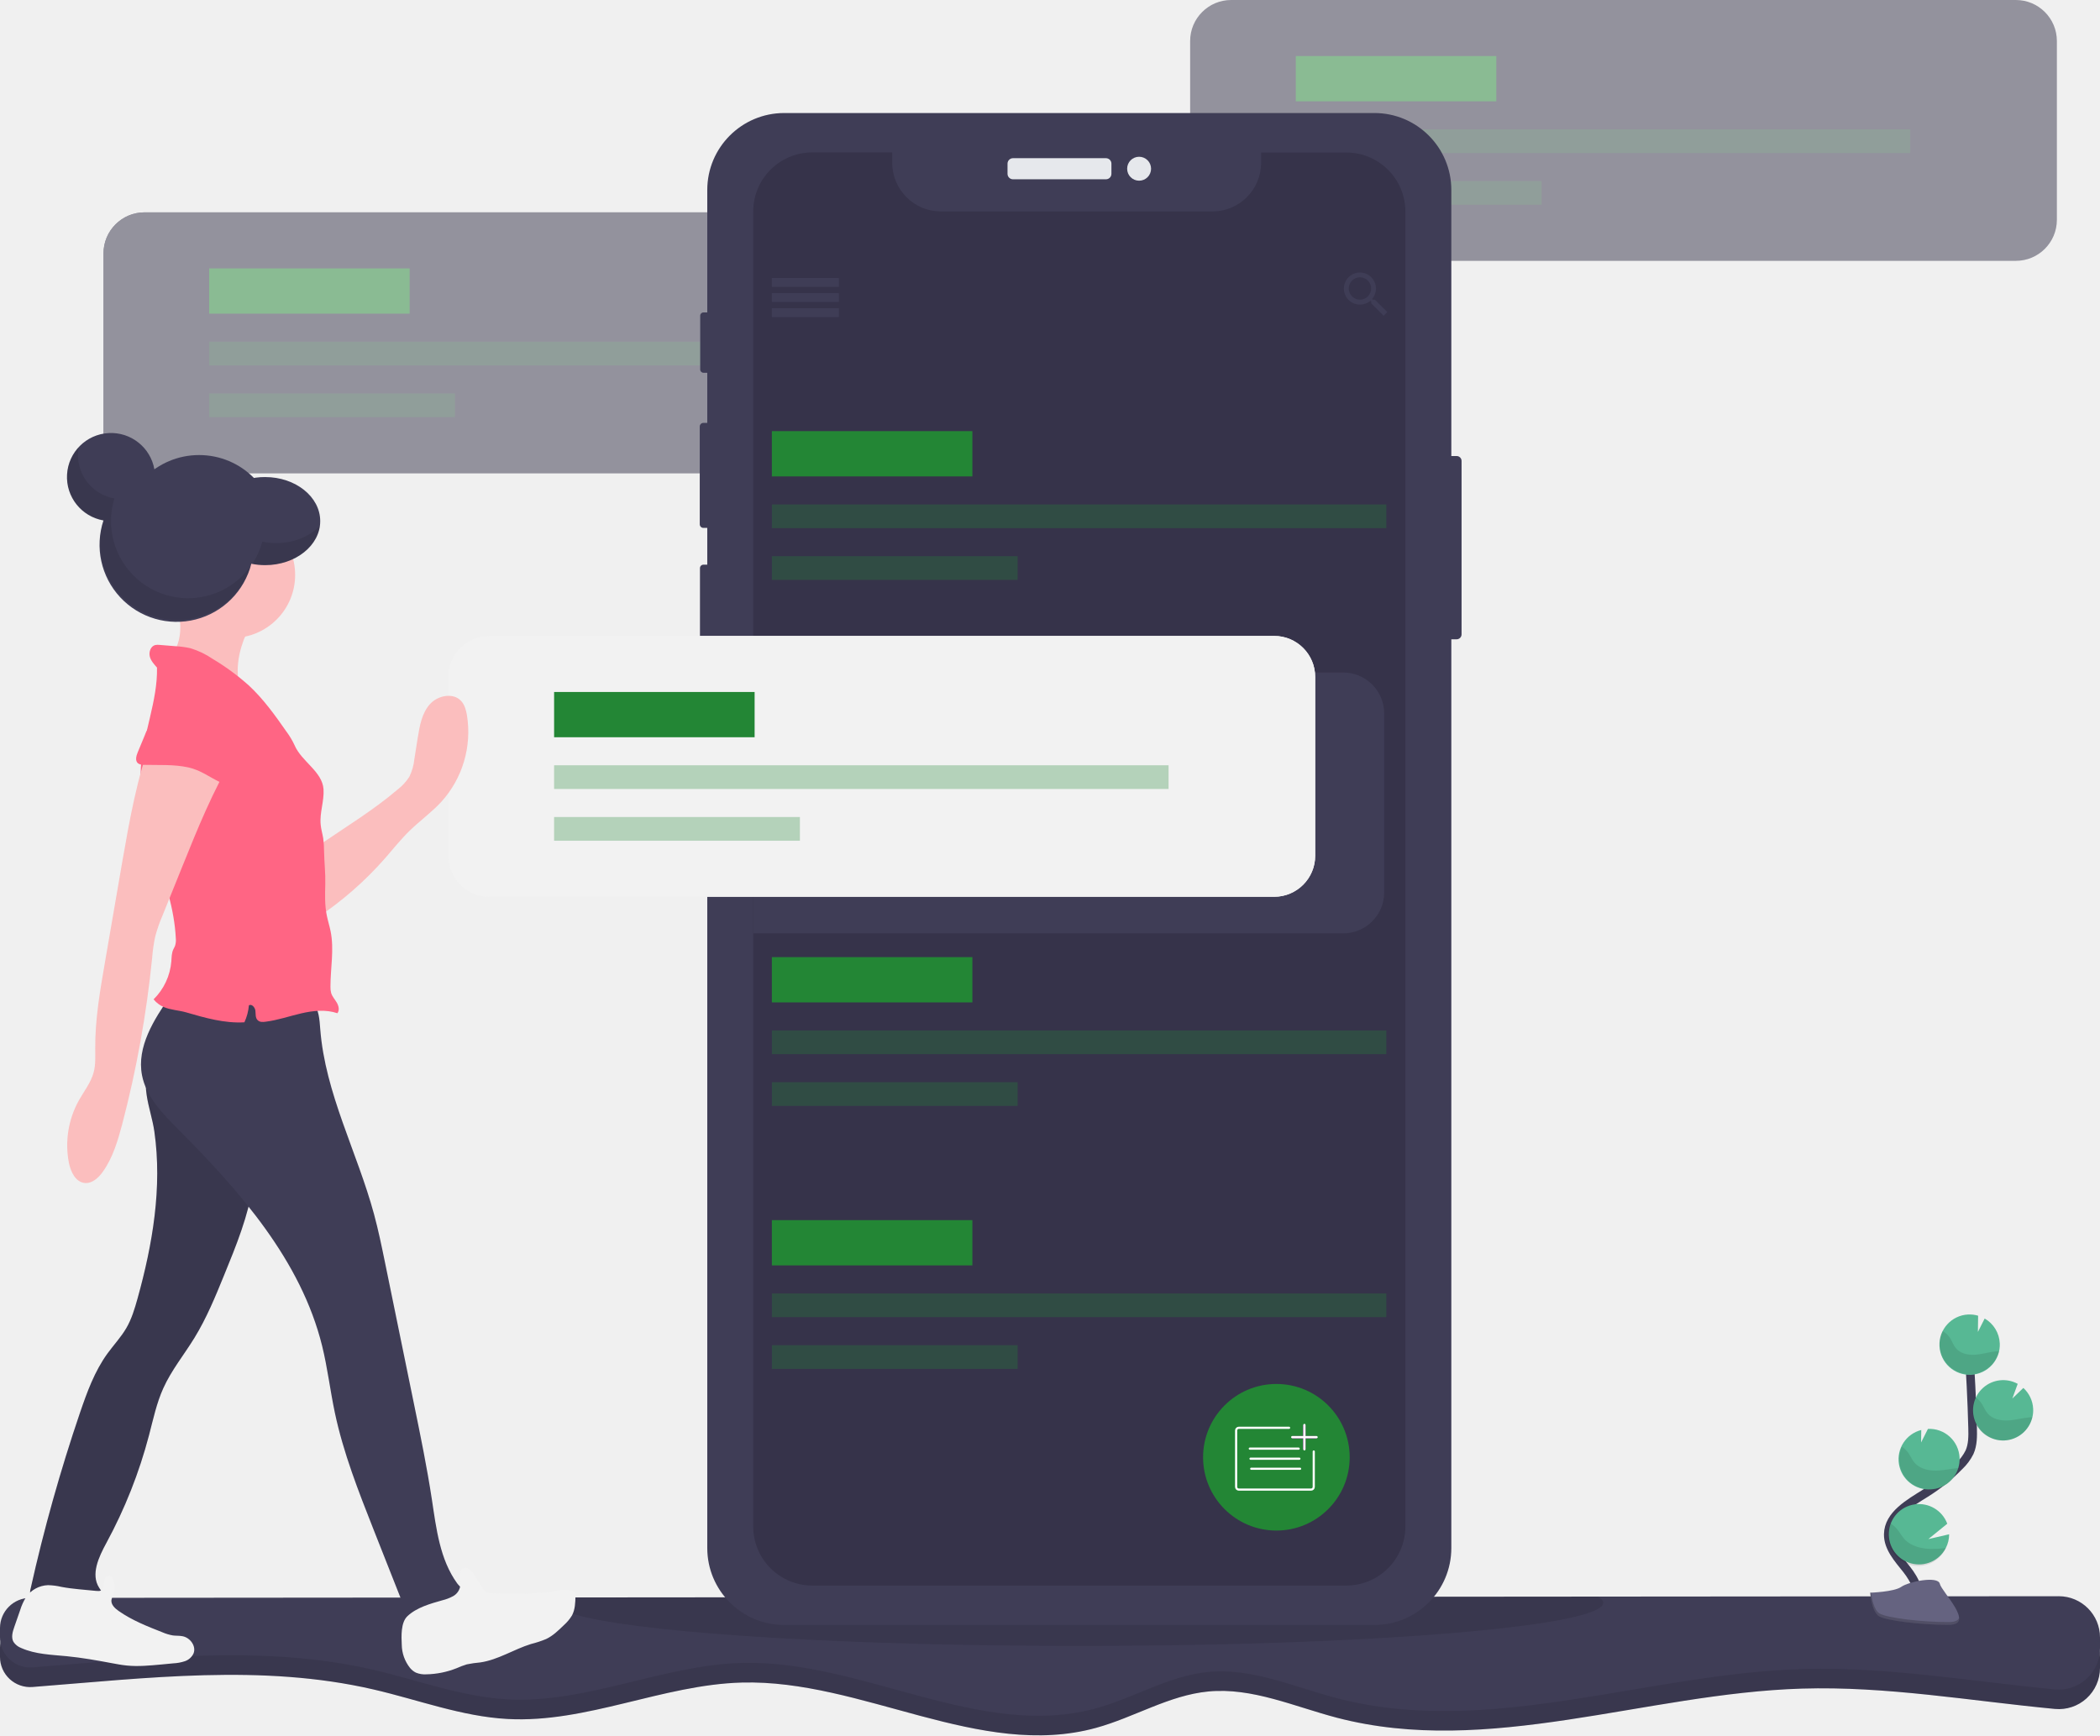
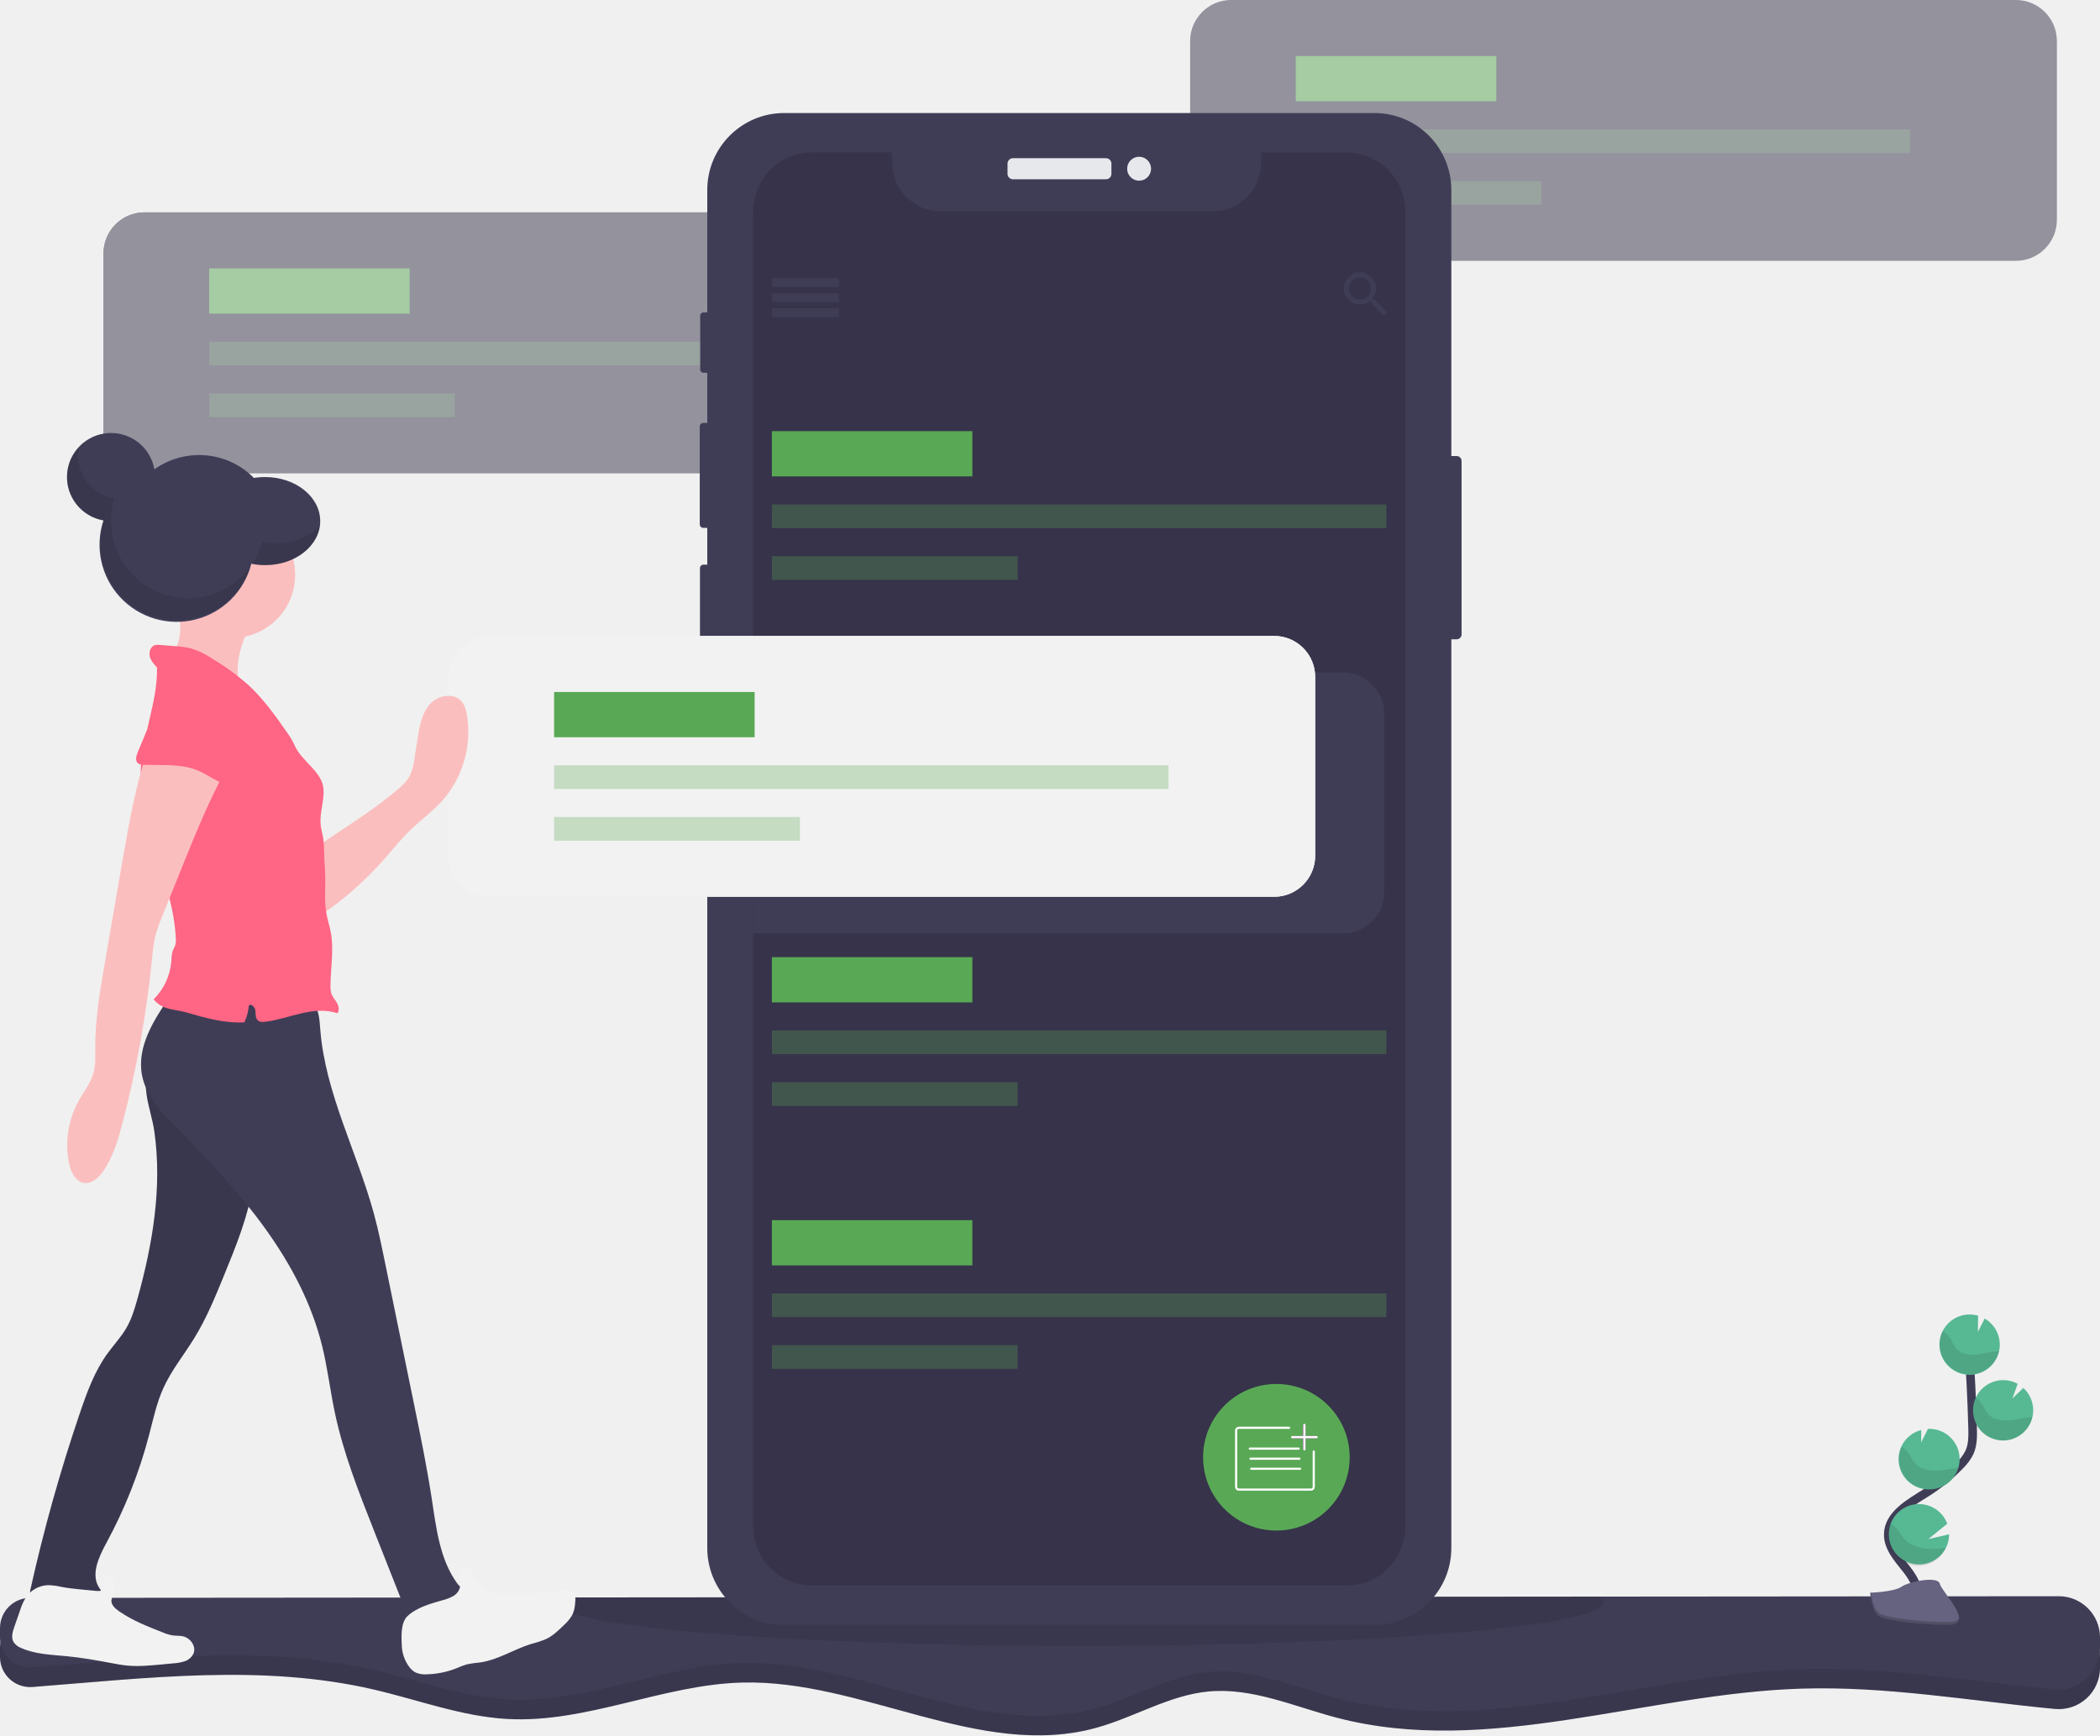
<svg xmlns="http://www.w3.org/2000/svg" data-name="Layer 1" width="974" height="805.02" viewBox="0 0 974 805.02">
  <path d="M974 768.75v5a19.11 19.11 0 01-20.91 19c-39.15-3.72-78.12-10.64-117.4-9.43-72.42 2.21-145.44 31.83-215.54 13.53-19.77-5.16-39.32-14.13-59.66-12.2-18.25 1.73-34.49 12.05-52.17 16.89C454.55 816.3 399.8 779 344.06 780.51c-36.74 1-71.92 18.89-108.62 16.9-21.27-1.14-41.53-8.92-62.28-13.71-51.66-11.94-104.86-5.27-158.09-1.13A14 14 0 010 768.64v-4.28a14 14 0 0114-14l940.92-.76A19.11 19.11 0 01974 768.75z" fill="#3f3d56" />
  <path d="M974 768.75v5a19.11 19.11 0 01-20.91 19c-39.15-3.72-78.12-10.64-117.4-9.43-72.42 2.21-145.44 31.83-215.54 13.53-19.77-5.16-39.32-14.13-59.66-12.2-18.25 1.73-34.49 12.05-52.17 16.89C454.55 816.3 399.8 779 344.06 780.51c-36.74 1-71.92 18.89-108.62 16.9-21.27-1.14-41.53-8.92-62.28-13.71-51.66-11.94-104.86-5.27-158.09-1.13A14 14 0 010 768.64v-4.28a14 14 0 0114-14l940.92-.76A19.11 19.11 0 01974 768.75z" opacity=".1" />
  <path d="M974 759.61v5a20.39 20.39 0 01-.11 2.08 19.11 19.11 0 01-20.8 17c-39.15-3.73-78.12-10.65-117.4-9.44-72.42 2.22-145.44 31.84-215.54 13.53-19.77-5.16-39.32-14.13-59.66-12.2-18.25 1.73-34.49 12.05-52.17 16.9-53.77 14.72-108.52-22.58-164.26-21.08-36.74 1-71.92 18.89-108.62 16.91-21.27-1.15-41.53-8.92-62.28-13.72-51.65-11.93-104.86-5.26-158.09-1.12a14 14 0 01-14.86-11.5 13.7 13.7 0 01-.21-2.46v-4.28a14 14 0 0114-14l235.83-.19 481.81-.4 223.28-.18A19.11 19.11 0 01974 759.61z" fill="#3f3d56" />
  <path d="M743.59 743.51c0 2.21-4.36 4.33-12.4 6.32-32.19 7.95-123.19 13.68-230.6 13.68-105.67 0-195.58-5.55-229-13.31-9-2.09-14-4.34-14-6.69 0-.82.6-1.63 1.78-2.43l481.81-.4c1.59.93 2.41 1.83 2.41 2.83z" opacity=".1" />
  <g opacity=".5">
    <rect x="552" width="402" height="121" rx="19.03" fill="#36334a" />
-     <path fill="#238635" d="M601 26h93v21h-93z" />
-     <path fill="#238635" opacity=".3" d="M601 60h285v11H601zm0 24h114v11H601z" />
+     <path fill="#59a855" d="M601 26h93v21h-93z" />
+     <path fill="#59a855" opacity=".3" d="M601 60h285v11H601zm0 24h114v11H601z" />
  </g>
  <g opacity=".5">
    <rect x="48" y="98.51" width="402" height="121" rx="19.03" fill="#36334a" />
    <path fill="#36334a" d="M97 124.51h93v21H97zm0 34h285v11H97zm0 24h114v11H97z" />
    <rect x="48" y="98.51" width="402" height="121" rx="19.03" fill="#36334a" />
-     <path fill="#238635" d="M97 124.51h93v21H97z" />
-     <path fill="#238635" opacity=".3" d="M97 158.51h285v11H97zm0 24h114v11H97z" />
+     <path fill="#59a855" d="M97 124.51h93v21H97z" />
+     <path fill="#59a855" opacity=".3" d="M97 158.51h285v11H97zm0 24h114v11H97z" />
  </g>
  <rect x="667.58" y="211.54" width="10.31" height="85.02" rx="2.29" fill="#3f3d56" />
  <rect x="324.76" y="144.93" width="5.79" height="27.99" rx="1.5" fill="#3f3d56" />
  <rect x="324.55" y="196.17" width="6.52" height="48.72" rx="1.69" fill="#3f3d56" />
  <rect x="324.65" y="261.94" width="6.21" height="49.14" rx="1.61" fill="#3f3d56" />
  <rect x="328.04" y="52.43" width="345.1" height="701.37" rx="35.69" fill="#3f3d56" />
  <rect x="467.3" y="73.38" width="48.19" height="9.79" rx="2.54" fill="#e6e8ec" />
  <circle cx="528.33" cy="78.27" r="5.55" fill="#e6e8ec" />
  <path d="M651.83 98.11v610a27.41 27.41 0 01-27.41 27.4H376.76a27.41 27.41 0 01-27.41-27.4v-610a27.41 27.41 0 0127.41-27.41h37.06v4.81a22.58 22.58 0 0022.57 22.57h126a22.57 22.57 0 0022.52-22.57v-4.76h39.51a27.41 27.41 0 0127.41 27.36z" fill="#36334a" />
  <path fill="#3f3d56" d="M358 129h31v4h-31zm0 7h31v4h-31zm0 7h31v4h-31z" />
  <path fill="#3f3d56" d="M358 129h31v4h-31zm0 7h31v4h-31zm0 7h31v4h-31zm279.66-4h-.91l-.35-.29a7.61 7.61 0 001.78-4.89 7.44 7.44 0 10-7.4 7.48 7.73 7.73 0 004.88-1.78l.34.29v.92l5.74 5.75 1.72-1.72zm-6.88 0a5.18 5.18 0 115.16-5.18 5.15 5.15 0 01-5.16 5.18z" />
-   <path fill="#238635" d="M358 200h93v21h-93z" />
-   <path fill="#238635" opacity=".3" d="M358 234h285v11H358zm0 24h114v11H358z" />
-   <path fill="#238635" d="M358 444h93v21h-93z" />
-   <path fill="#238635" opacity=".3" d="M358 478h285v11H358zm0 24h114v11H358z" />
-   <path fill="#238635" d="M358 566h93v21h-93z" />
-   <path fill="#238635" opacity=".3" d="M358 600h285v11H358zm0 24h114v11H358z" />
-   <circle cx="592" cy="676" r="34" fill="#238635" />
+   <path fill="#59a855" d="M358 200h93v21h-93z" />
+   <path fill="#59a855" opacity=".3" d="M358 234h285v11H358zm0 24h114v11H358z" />
+   <path fill="#59a855" d="M358 444h93v21h-93z" />
+   <path fill="#59a855" opacity=".3" d="M358 478h285v11H358zm0 24h114v11H358z" />
+   <path fill="#59a855" d="M358 566h93v21h-93z" />
+   <path fill="#59a855" opacity=".3" d="M358 600h285v11H358zm0 24h114v11H358z" />
+   <circle cx="592" cy="676" r="34" fill="#59a855" />
  <path d="M609.33 673.32v16.43a1.25 1.25 0 01-1.25 1.25h-33.5a1.25 1.25 0 01-1.25-1.25v-26.17a1.25 1.25 0 011.25-1.25h23.31M579.67 672h22.66M580 676.67h22.67m-22.34 4.66H603" fill="none" stroke="#fff" stroke-linecap="round" stroke-miterlimit="10" />
  <path fill="none" stroke="#f0f" stroke-miterlimit="10" d="M605 661v11.33m5.67-5.66h-11.34" />
  <path fill="none" stroke="#fff" stroke-linecap="round" stroke-miterlimit="10" d="M605 661v11.33m5.67-5.66h-11.34" />
  <path d="M888.6 745.17c3-5.51-.4-12.27-4.29-17.18s-8.61-10-8.51-16.29c.15-9 9.7-14.31 17.33-19.09a84 84 0 0015.56-12.51 22.8 22.8 0 004.78-6.4c1.58-3.52 1.54-7.52 1.44-11.37q-.51-19.26-1.91-38.49" fill="none" stroke="#3f3d56" stroke-miterlimit="10" stroke-width="4" />
  <path d="M927.51 623.14a14 14 0 00-7-11.5l-3.14 6.22.1-7.53a14.22 14.22 0 00-4.63-.56 14 14 0 1014.68 13.37zm-25.03 94.99a14 14 0 11.68-11.3l-8.77 7.13 9.65-2.23a14 14 0 01-1.56 6.4zm-6.93-27.25a14 14 0 01-4.45-27.53l-.08 5.78 3.18-6.29a14 14 0 0114.67 13.36 13.84 13.84 0 01-.6 4.79 14 14 0 01-12.72 9.89zm34.07-22.67a14 14 0 116.21-26.27l-2.48 6.8 5.1-4.9a14 14 0 014.55 9.67 13.79 13.79 0 01-.35 3.87 14 14 0 01-13.03 10.83z" fill="#57b894" />
  <path d="M925.62 626.88c-3.24.35-6.39 1.36-9.64 1.56s-6.82-.57-8.88-3.1c-1.1-1.36-1.66-3.08-2.59-4.57a10 10 0 00-3.54-3.33 14 14 0 1026.24 9.32q-.79.03-1.59.12zm4 41.33a14 14 0 01-13.35-20 10.37 10.37 0 012.82 2.82c1 1.51 1.61 3.26 2.78 4.64 2.19 2.57 5.92 3.41 9.31 3.26s6.66-1.12 10-1.43c.47 0 .94-.07 1.42-.08a14 14 0 01-12.98 10.79zm-34.07 22.67a14 14 0 01-13.46-19.76 11.48 11.48 0 013 2.85c1.09 1.54 1.77 3.32 3.05 4.74 2.37 2.63 6.35 3.56 9.93 3.48s6.83-.93 10.28-1.2a14 14 0 01-12.8 9.89zm6.93 27.25a14.017 14.017 0 01-25.59-11.45 13.84 13.84 0 013.08 2.75c1.34 1.62 2.22 3.47 3.76 5 2.87 2.82 7.5 4 11.63 4.09a60 60 0 007.12-.39z" opacity=".1" />
  <path d="M867.43 738.82s11.08-.34 14.42-2.72 17-5.21 17.86-1.4 16.65 19 4.15 19.06-29.06-1.94-32.4-4-4.03-10.94-4.03-10.94z" fill="#656380" />
  <path d="M904.08 752.44c-12.51.1-29.06-1.95-32.39-4-2.54-1.55-3.55-7.09-3.89-9.65h-.37s.7 8.94 4 11 19.89 4.07 32.4 4c3.61 0 4.85-1.31 4.78-3.21-.47 1.12-1.84 1.83-4.53 1.86z" opacity=".2" />
  <path d="M642 331.03v82.94a19 19 0 01-19 19H349.35v-121H623a19 19 0 0119 19.06z" fill="#3f3d56" />
  <rect x="208" y="295" width="402" height="121" rx="19.03" fill="#f2f2f2" />
  <rect x="208" y="295" width="402" height="121" rx="19.03" fill="#f2f2f2" />
-   <path fill="#238635" d="M257 321h93v21h-93z" />
-   <path fill="#238635" opacity=".3" d="M257 355h285v11H257zm0 24h114v11H257z" />
+   <path fill="#59a855" d="M257 321h93v21h-93z" />
+   <path fill="#59a855" opacity=".3" d="M257 355h285v11H257zm0 24h114v11H257z" />
  <circle cx="92.34" cy="246.84" r="35.75" fill="#3f3d56" />
  <path d="M71.6 524.94c3.69 25.89-.81 52.29-7.82 77.48-1.31 4.69-2.72 9.42-5.17 13.63s-5.86 7.83-8.74 11.79c-6 8.26-9.52 18-12.81 27.64a779.65 779.65 0 00-22.82 81.32 5.57 5.57 0 000 3.47c.87 2 3.51 2.26 5.68 2.25l28.06-.15c1-1.92-.85-4-2-5.84-4-6.22-.16-14.3 3.37-20.81a223.74 223.74 0 0019.78-50c1.92-7.33 3.48-14.82 6.6-21.73 3.77-8.38 9.68-15.59 14.48-23.43 5.58-9.11 9.65-19 13.69-28.93 5.64-13.78 11.33-27.73 13.55-42.45 2.09-13.82 1.06-27.9-.3-41.81a2.64 2.64 0 00-3.06-3l-37.65-1.94c-7.76-.4-9.6-2.1-8.42 5.52.82 5.69 2.76 11.23 3.58 16.99z" fill="#3f3d56" />
  <path d="M71.6 524.94c3.69 25.89-.81 52.29-7.82 77.48-1.31 4.69-2.72 9.42-5.17 13.63s-5.86 7.83-8.74 11.79c-6 8.26-9.52 18-12.81 27.64a779.65 779.65 0 00-22.82 81.32 5.57 5.57 0 000 3.47c.87 2 3.51 2.26 5.68 2.25l28.06-.15c1-1.92-.85-4-2-5.84-4-6.22-.16-14.3 3.37-20.81a223.74 223.74 0 0019.78-50c1.92-7.33 3.48-14.82 6.6-21.73 3.77-8.38 9.68-15.59 14.48-23.43 5.58-9.11 9.65-19 13.69-28.93 5.64-13.78 11.33-27.73 13.55-42.45 2.09-13.82 1.06-27.9-.3-41.81a2.64 2.64 0 00-3.06-3l-37.65-1.94c-7.76-.4-9.6-2.1-8.42 5.52.82 5.69 2.76 11.23 3.58 16.99z" opacity=".1" />
  <path d="M79 461.99c-7.65 11-15.67 23.66-13.13 36.83 1.93 10 9.55 17.75 16.74 25 28.74 28.86 57 60.92 66.78 100.47 2.52 10.22 3.74 20.71 5.91 31 3.94 18.7 11 36.58 18 54.35l18.72 47.38a28.36 28.36 0 0027.1-18c-2.46-.19-5.67-2.57-7.11-4.57-8-11.07-9.64-25.31-11.69-38.81-2.27-14.92-5.3-29.72-8.34-44.51l-13.4-65.42c-1.55-7.55-3.1-15.11-5.12-22.54-7.82-28.83-22.64-56-24.93-85.81-.34-4.38-.55-9.19-3.52-12.44-3.12-3.43-8.24-4-12.87-4.27-18.73-1.24-34.89-3.07-53.14 1.34z" fill="#3f3d56" />
  <path d="M28.47 736.13a29.86 29.86 0 00-6.22-.8 12.92 12.92 0 00-10.16 5.55 25.25 25.25 0 00-2.73 6l-2.71 7.78c-.8 2.28-1.58 4.91-.39 7a7.42 7.42 0 003.64 2.85c6.56 2.92 13.95 3.08 21.1 3.78 6.94.68 13.82 1.9 20.67 3.19 2.36.44 4.71.89 7.1 1.13 5.34.54 10.72 0 16.06-.48l5.51-.53a19.84 19.84 0 005.42-1 6.83 6.83 0 004-3.59c1.36-3.37-1.56-7.36-5.13-8-1.45-.29-2.95-.16-4.42-.35a20.88 20.88 0 01-4.84-1.45c-7.05-2.77-14.17-5.57-20.37-9.93-1.72-1.21-3.52-2.9-3.33-5a10.19 10.19 0 01.89-2.59 9.46 9.46 0 00.08-6.69c-.34-.92-1-1.89-1.93-2-2.64-.32-2.32 3.53-2.71 5-.53 2-1.49 2.18-3.37 2-5.4-.58-10.8-.85-16.16-1.87zm157.87 26.83a17.65 17.65 0 003.82 10.75 8.36 8.36 0 002.72 2.19 10.92 10.92 0 004.95.79 40.05 40.05 0 0013.89-2.81 39.7 39.7 0 014.8-1.81 53.88 53.88 0 016.24-.9c8.27-1.19 15.53-6.07 23.52-8.54a49.45 49.45 0 007-2.3c3.16-1.49 5.72-4 8.23-6.43a19.89 19.89 0 003.78-4.52c1.47-2.74 1.56-6 1.62-9.1a2.59 2.59 0 00-.24-1.41 2.1 2.1 0 00-.9-.71c-2.43-1.2-5.31-.6-8-.13-9.72 1.73-19.67 1.41-29.54 1.09a4.29 4.29 0 01-4.54-2.59l-3.75-6c-1.07-1.72-2.77-3.69-4.71-3.1-1.55.47-2.18 2.37-2.12 4s.56 3.25.25 4.84a6.61 6.61 0 01-3.2 4.16 20.44 20.44 0 01-5 1.92c-5.52 1.56-11.94 3.33-16.21 7.39-3.09 2.92-2.8 9.37-2.61 13.22z" fill="#f2f2f2" />
  <path d="M184.4 366.26a23.17 23.17 0 005.46-5.94 24.21 24.21 0 002.33-8.21l1.57-9.92c.87-5.47 1.89-11.26 5.54-15.43s10.92-5.66 14.63-1.54c1.62 1.79 2.26 4.25 2.66 6.64a48.34 48.34 0 01-11.82 40c-4.49 4.92-10 8.83-14.75 13.48-4.14 4-7.73 8.59-11.55 12.94a159.42 159.42 0 01-31.47 27.5c.14-7.44 1.09-15.42 0-22.81-.81-5.34-3-8.22 2.17-11.71 12-8.16 24.11-15.54 35.23-25zM83.56 293.08c-.39 5.32-2.6 10.76-7 13.83q18.69 6.54 36.87 14.42c-2.34-2.25-3.05-5.7-3.16-8.94-.31-8.47 2.62-16.8 6.9-24.1a5.85 5.85 0 001.13-3.18c-.14-2.36-2.94-3.45-5.24-4a128.86 128.86 0 00-23.92-3.47c-3.45-.11-7.54-1.2-6.76 3.19.74 4.1 1.49 8.1 1.18 12.25z" fill="#fbbebe" />
  <circle cx="107.66" cy="266.7" r="29.23" fill="#fbbebe" />
  <path d="M136.6 345.65a35.36 35.36 0 00-3.71-6.22c-5.3-7.61-10.74-15.21-17.54-21.51a109.19 109.19 0 00-16.65-12.23 37.79 37.79 0 00-10.42-5 40.77 40.77 0 00-6.69-.91l-7.59-.62a6.21 6.21 0 00-2 .06c-2.06.52-3 3.08-2.56 5.15s2 3.75 3.38 5.32c.34 15.49-6.55 30.77-7.48 46.24-1.63 27 14.88 52.21 16.2 79.28a8.55 8.55 0 01-.38 3.63c-.22.56-.55 1.07-.8 1.62-.78 1.7-.75 3.63-.89 5.5a27.94 27.94 0 01-8.23 17.62 12.23 12.23 0 004.64 3.54c3.19 1.39 7 1.51 10.39 2.48 8.84 2.58 17.9 5.18 27.09 4.63a23.9 23.9 0 002.09-7.87c1.3-.81 2.8.92 3 2.44s-.09 3.29 1 4.39 2.47.93 3.8.76c5.61-.71 11-2.6 16.5-3.87s11.38-1.88 16.73-.06c1.08-1.37.62-3.4-.26-4.9s-2.13-2.82-2.63-4.49a10.08 10.08 0 01-.32-2.95c0-8.55 1.76-17.19.09-25.58-.49-2.46-1.27-4.86-1.77-7.33-1-4.79-.85-9.73-.72-14.62s-.46-10.18-.56-15.14a48.29 48.29 0 00-.4-6.13c-.34-2.13-1-4.21-1.18-6.36-.54-5.46 1.66-10.88 1.33-16.36-.55-8.32-10.22-12.84-13.46-20.51z" fill="#ff6584" />
  <path d="M70.63 341.73c-7.08 18.78-10.54 38.7-14 58.48l-8 46.46c-2.27 13.13-4.55 26.34-4.46 39.66 0 3.74.24 7.55-.74 11.16-1.28 4.74-4.46 8.69-6.87 13a42.78 42.78 0 00-4.6 28.93c.82 4.15 3.06 8.86 7.27 9.34 3.46.38 6.45-2.37 8.47-5.21 4.64-6.51 6.94-14.37 9-22.11a500.11 500.11 0 0013.87-77.09 75.06 75.06 0 011.39-9.8 69.54 69.54 0 013.38-9.76q4.59-11.38 9.19-22.76c7.07-17.53 14.18-35.14 23.89-51.36-9.6-2.76-19.59-6-29.19-8.73-2.77-.82-5.74-.33-8.6-.21z" fill="#fbbebe" />
  <path d="M87.27 355.97c-6.72-1.45-13.67-1-20.53-1.17a4.43 4.43 0 01-2.76-.72c-1.39-1.19-.8-3.42-.1-5.11l3.32-8a11.64 11.64 0 012.66-4.42c1.69-1.5 4.07-1.87 6.31-2.14 7.29-.84 14.79-1.12 21.86.85s13.72 6.45 16.88 13.08c1.32 2.76 1.93 6.24.18 8.75-2.6 3.73-8.43 7.9-12.78 5.86-5.21-2.44-9.2-5.71-15.04-6.98z" fill="#ff6584" />
  <path d="M123 221.3a29.52 29.52 0 00-16.28 4.69 35.75 35.75 0 00-35.1-8.22A20.43 20.43 0 1048 241.42a35.75 35.75 0 1068.57 20.09 32 32 0 006.41.65c14.1 0 25.54-9.15 25.54-20.43S137.08 221.3 123 221.3z" fill="#3f3d56" />
  <path d="M128.09 251.94a31.1 31.1 0 01-6.41-.65 35.57 35.57 0 01-4.68 10.29 32.11 32.11 0 006 .58c13.18 0 24-8 25.39-18.24-4.69 4.88-12.04 8.02-20.3 8.02zm-40.86 25.57a35.8 35.8 0 01-34.18-46.28 20.43 20.43 0 01-16.89-20.12 20.09 20.09 0 01.33-3.66 20.43 20.43 0 0011.46 34 35.75 35.75 0 0068.29 21.18 35.68 35.68 0 01-29.01 14.88z" opacity=".1" />
</svg>
